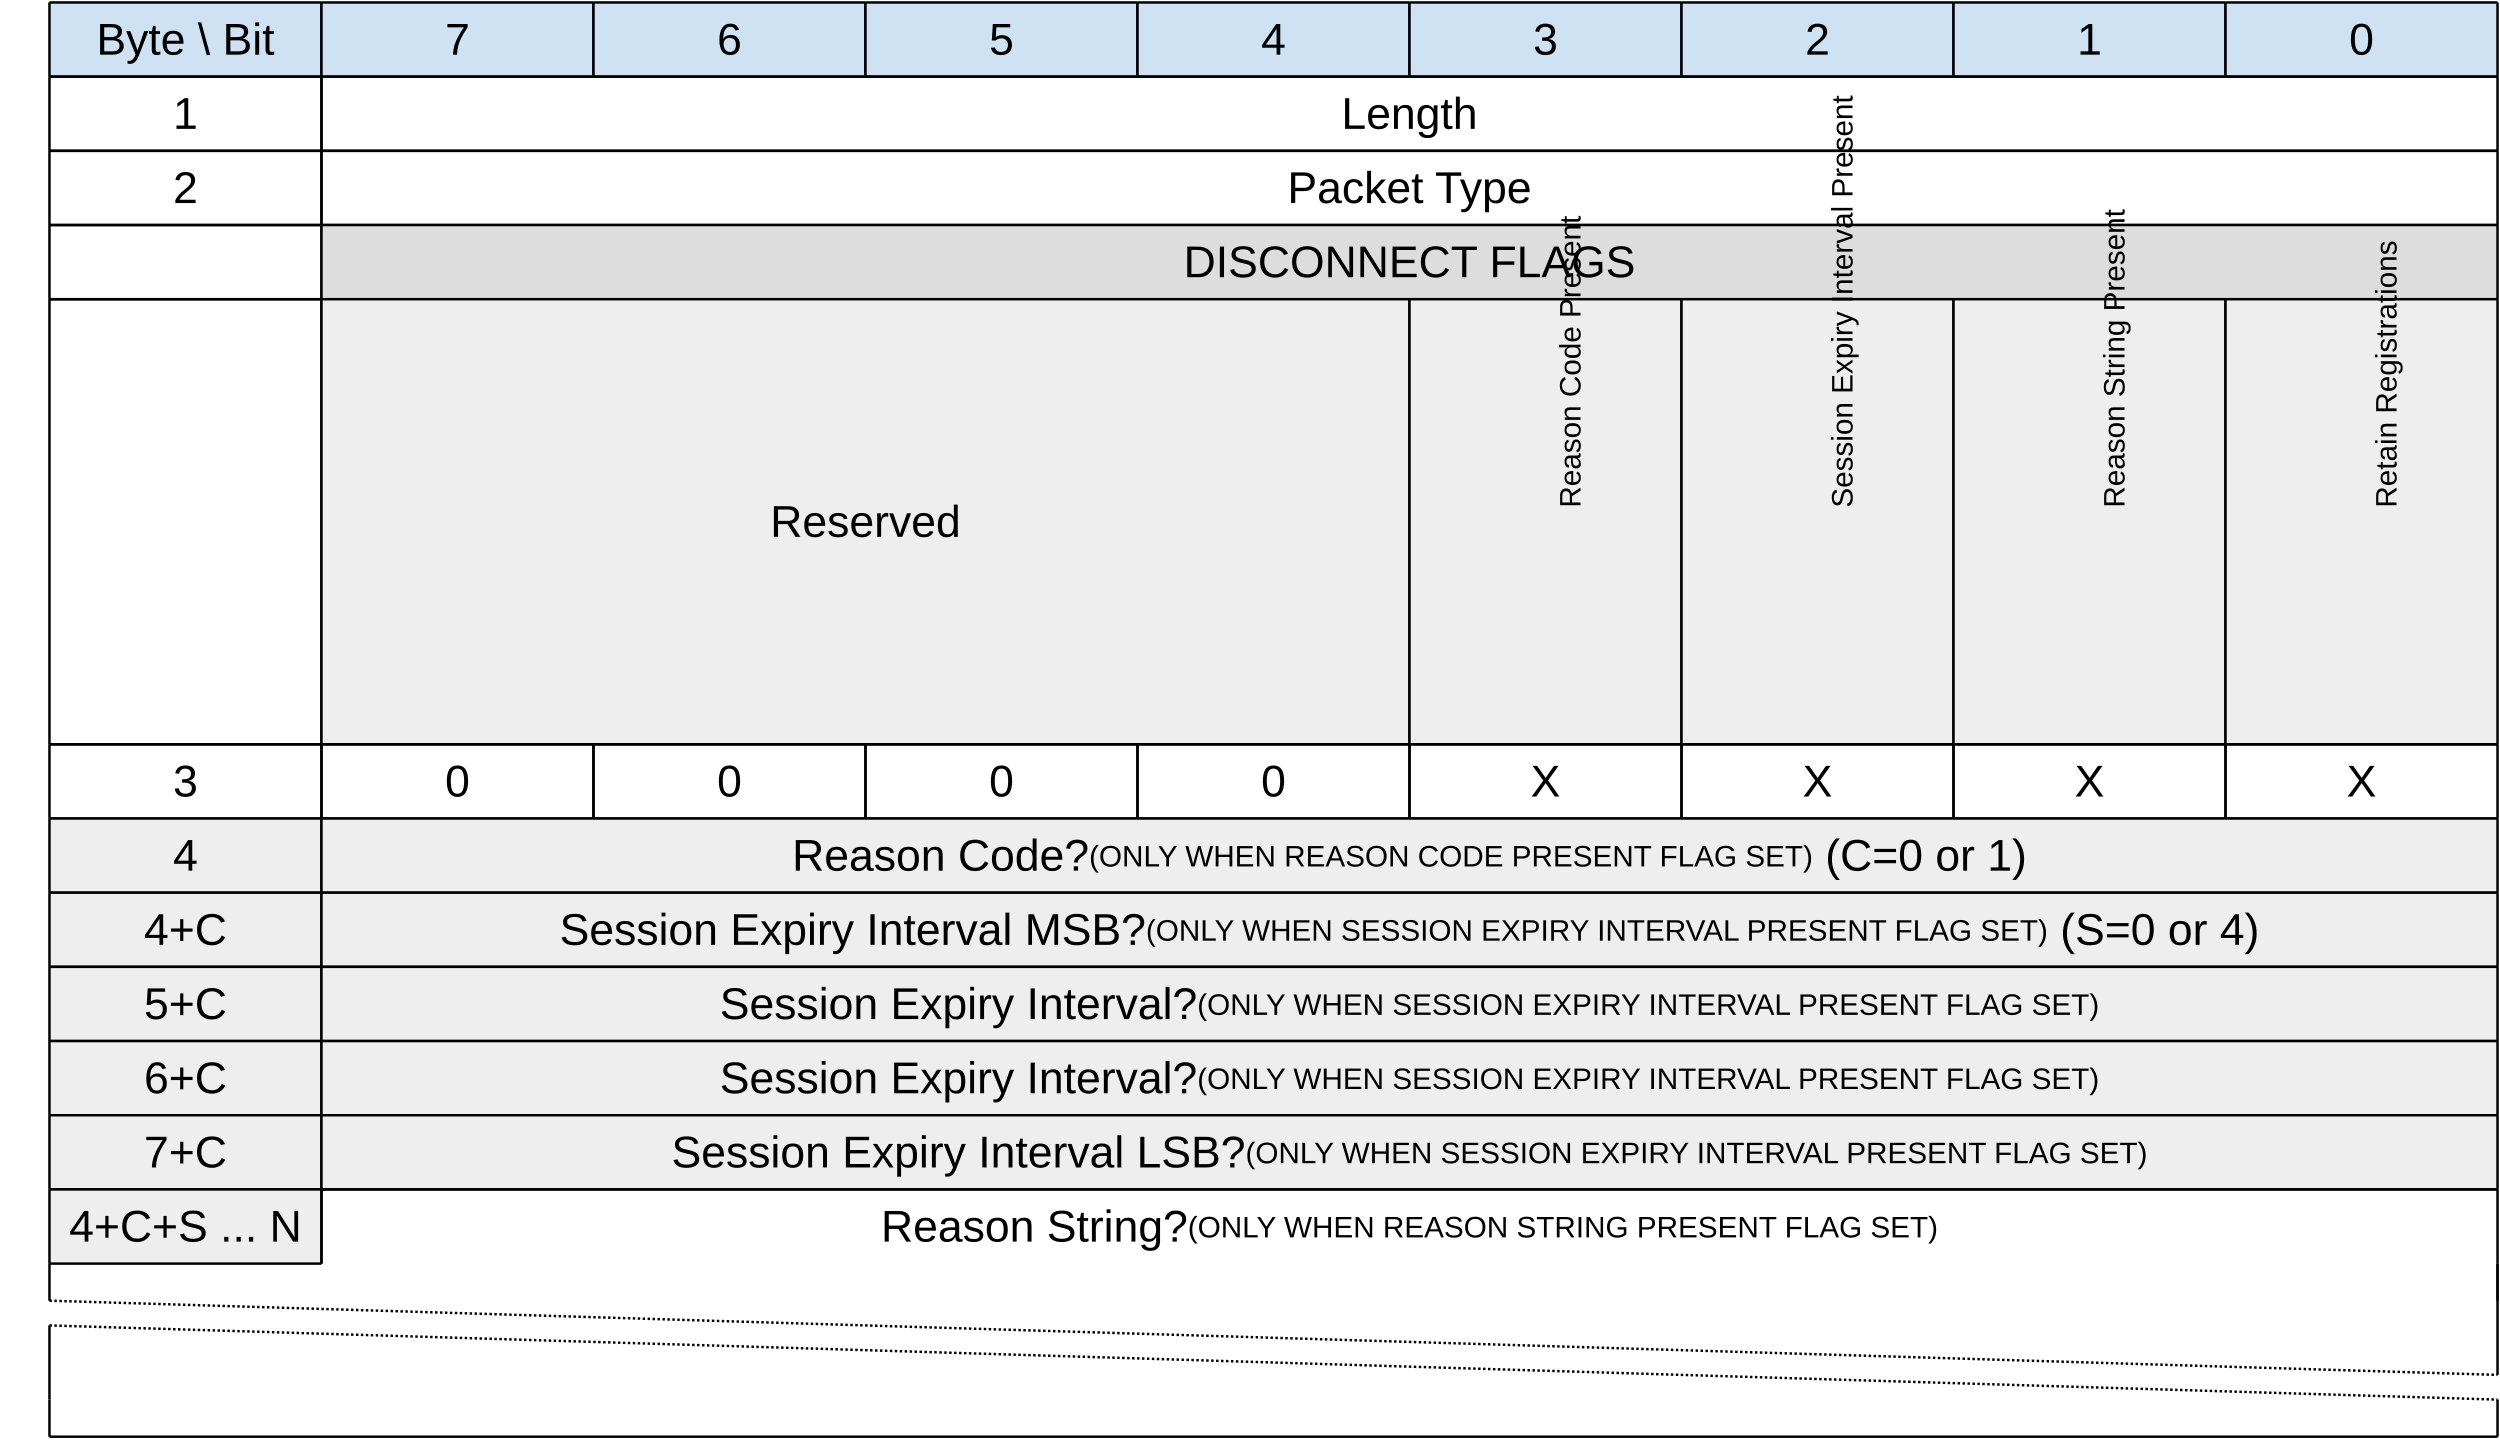
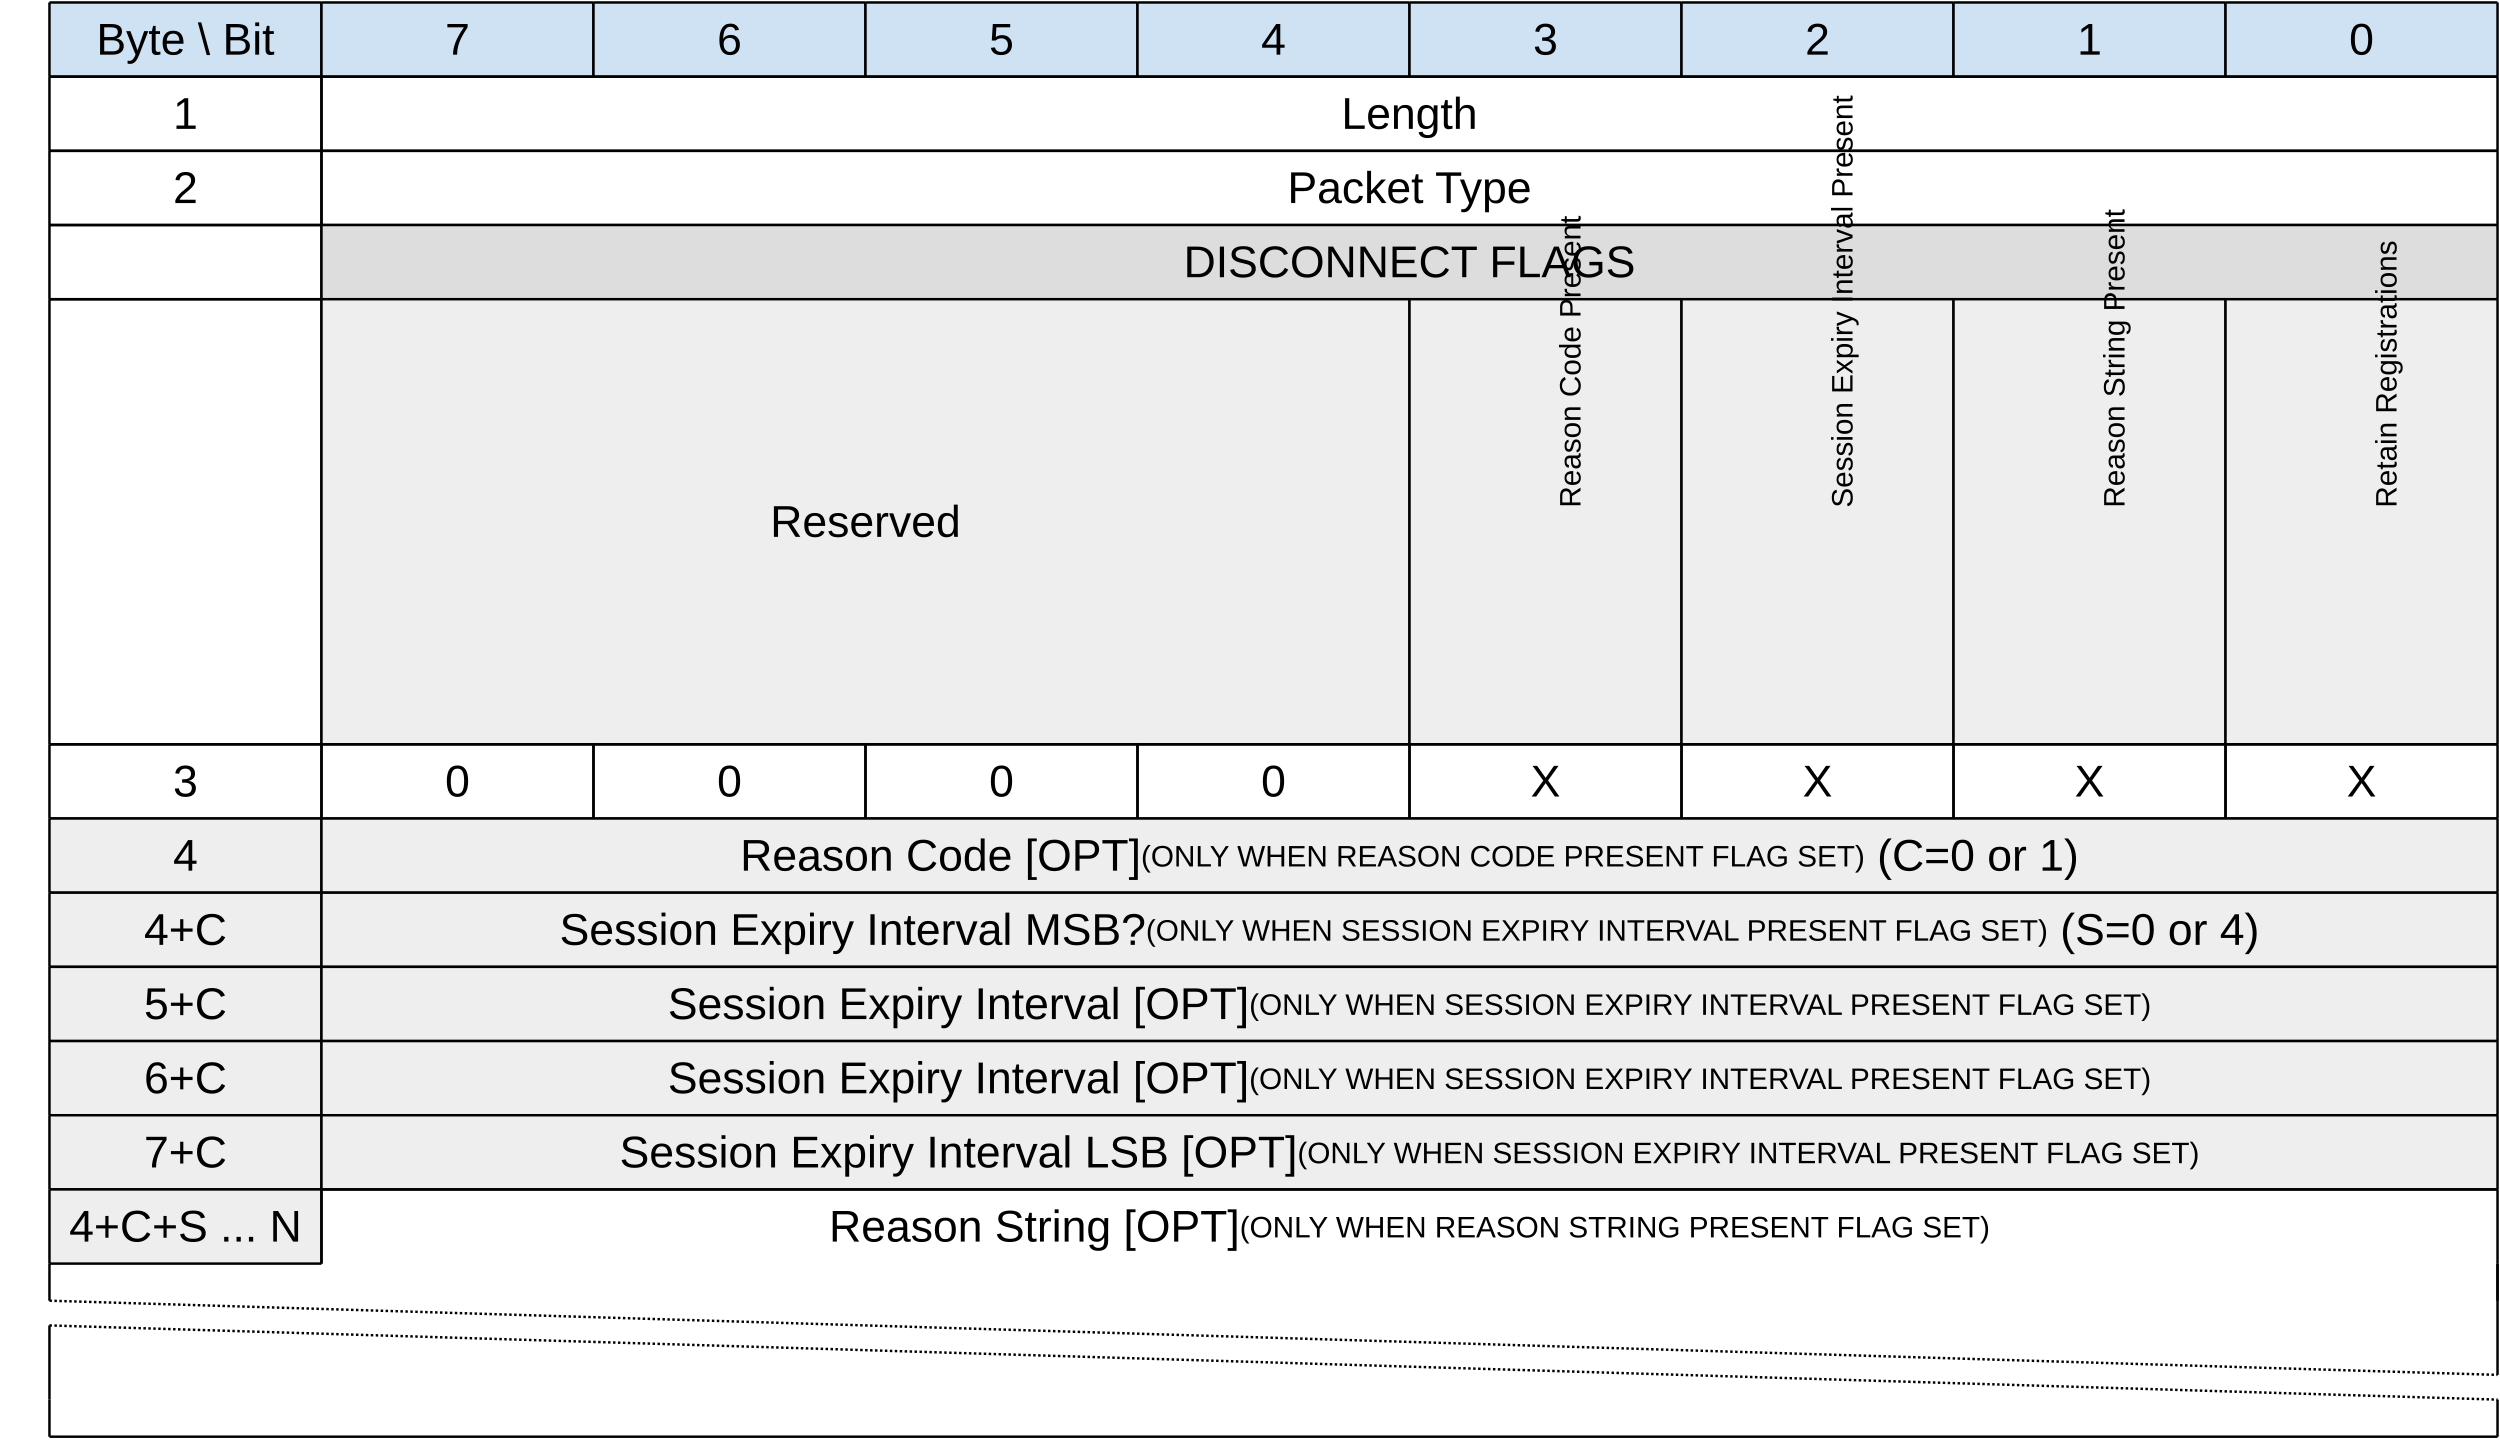
<svg xmlns="http://www.w3.org/2000/svg" version="1.0" width="1011" height="582" viewBox="0 0 1011 582">
  <rect x="20" y="1" height="30" width="110" fill="#cfe2f3" />
  <line x1="20" y1="1" x2="130" y2="1" stroke="#000000" stroke-width="1" />
  <line x1="20" y1="31" x2="130" y2="31" stroke="#000000" stroke-width="1" />
  <line x1="130" y1="1" x2="130" y2="31" stroke="#000000" stroke-width="1" />
  <line x1="20" y1="1" x2="20" y2="31" stroke="#000000" stroke-width="1" />
  <text font-size="18" font-family="Arial" x="75" y="17" text-anchor="middle" dominant-baseline="middle">Byte \ Bit</text>
  <rect x="130" y="1" height="30" width="110" fill="#cfe2f3" />
  <line x1="130" y1="1" x2="240" y2="1" stroke="#000000" stroke-width="1" />
  <line x1="130" y1="31" x2="240" y2="31" stroke="#000000" stroke-width="1" />
  <line x1="240" y1="1" x2="240" y2="31" stroke="#000000" stroke-width="1" />
  <line x1="130" y1="1" x2="130" y2="31" stroke="#000000" stroke-width="1" />
  <text font-size="18" font-family="Arial" x="185" y="17" text-anchor="middle" dominant-baseline="middle">7</text>
  <rect x="240" y="1" height="30" width="110" fill="#cfe2f3" />
  <line x1="240" y1="1" x2="350" y2="1" stroke="#000000" stroke-width="1" />
  <line x1="240" y1="31" x2="350" y2="31" stroke="#000000" stroke-width="1" />
  <line x1="350" y1="1" x2="350" y2="31" stroke="#000000" stroke-width="1" />
  <line x1="240" y1="1" x2="240" y2="31" stroke="#000000" stroke-width="1" />
  <text font-size="18" font-family="Arial" x="295" y="17" text-anchor="middle" dominant-baseline="middle">6</text>
  <rect x="350" y="1" height="30" width="110" fill="#cfe2f3" />
  <line x1="350" y1="1" x2="460" y2="1" stroke="#000000" stroke-width="1" />
  <line x1="350" y1="31" x2="460" y2="31" stroke="#000000" stroke-width="1" />
  <line x1="460" y1="1" x2="460" y2="31" stroke="#000000" stroke-width="1" />
  <line x1="350" y1="1" x2="350" y2="31" stroke="#000000" stroke-width="1" />
  <text font-size="18" font-family="Arial" x="405" y="17" text-anchor="middle" dominant-baseline="middle">5</text>
  <rect x="460" y="1" height="30" width="110" fill="#cfe2f3" />
  <line x1="460" y1="1" x2="570" y2="1" stroke="#000000" stroke-width="1" />
  <line x1="460" y1="31" x2="570" y2="31" stroke="#000000" stroke-width="1" />
  <line x1="570" y1="1" x2="570" y2="31" stroke="#000000" stroke-width="1" />
  <line x1="460" y1="1" x2="460" y2="31" stroke="#000000" stroke-width="1" />
  <text font-size="18" font-family="Arial" x="515" y="17" text-anchor="middle" dominant-baseline="middle">4</text>
  <rect x="570" y="1" height="30" width="110" fill="#cfe2f3" />
  <line x1="570" y1="1" x2="680" y2="1" stroke="#000000" stroke-width="1" />
  <line x1="570" y1="31" x2="680" y2="31" stroke="#000000" stroke-width="1" />
  <line x1="680" y1="1" x2="680" y2="31" stroke="#000000" stroke-width="1" />
  <line x1="570" y1="1" x2="570" y2="31" stroke="#000000" stroke-width="1" />
  <text font-size="18" font-family="Arial" x="625" y="17" text-anchor="middle" dominant-baseline="middle">3</text>
  <rect x="680" y="1" height="30" width="110" fill="#cfe2f3" />
  <line x1="680" y1="1" x2="790" y2="1" stroke="#000000" stroke-width="1" />
  <line x1="680" y1="31" x2="790" y2="31" stroke="#000000" stroke-width="1" />
  <line x1="790" y1="1" x2="790" y2="31" stroke="#000000" stroke-width="1" />
  <line x1="680" y1="1" x2="680" y2="31" stroke="#000000" stroke-width="1" />
  <text font-size="18" font-family="Arial" x="735" y="17" text-anchor="middle" dominant-baseline="middle">2</text>
  <rect x="790" y="1" height="30" width="110" fill="#cfe2f3" />
  <line x1="790" y1="1" x2="900" y2="1" stroke="#000000" stroke-width="1" />
  <line x1="790" y1="31" x2="900" y2="31" stroke="#000000" stroke-width="1" />
  <line x1="900" y1="1" x2="900" y2="31" stroke="#000000" stroke-width="1" />
  <line x1="790" y1="1" x2="790" y2="31" stroke="#000000" stroke-width="1" />
  <text font-size="18" font-family="Arial" x="845" y="17" text-anchor="middle" dominant-baseline="middle">1</text>
  <rect x="900" y="1" height="30" width="110" fill="#cfe2f3" />
  <line x1="900" y1="1" x2="1010" y2="1" stroke="#000000" stroke-width="1" />
  <line x1="900" y1="31" x2="1010" y2="31" stroke="#000000" stroke-width="1" />
  <line x1="1010" y1="1" x2="1010" y2="31" stroke="#000000" stroke-width="1" />
  <line x1="900" y1="1" x2="900" y2="31" stroke="#000000" stroke-width="1" />
  <text font-size="18" font-family="Arial" x="955" y="17" text-anchor="middle" dominant-baseline="middle">0</text>
  <text font-size="18" font-family="Arial" x="15" y="16" text-anchor="end"> </text>
  <text font-size="18" font-family="Arial" x="15" y="46" text-anchor="end"> </text>
  <line x1="20" y1="31" x2="130" y2="31" stroke="#000000" stroke-width="1" />
  <line x1="20" y1="61" x2="130" y2="61" stroke="#000000" stroke-width="1" />
  <line x1="130" y1="31" x2="130" y2="61" stroke="#000000" stroke-width="1" />
  <line x1="20" y1="31" x2="20" y2="61" stroke="#000000" stroke-width="1" />
  <text font-size="18" font-family="Arial" x="75" y="47" text-anchor="middle" dominant-baseline="middle">1</text>
  <line x1="130" y1="31" x2="1010" y2="31" stroke="#000000" stroke-width="1" />
  <line x1="130" y1="61" x2="1010" y2="61" stroke="#000000" stroke-width="1" />
  <line x1="1010" y1="31" x2="1010" y2="61" stroke="#000000" stroke-width="1" />
  <line x1="130" y1="31" x2="130" y2="61" stroke="#000000" stroke-width="1" />
  <text font-size="18" font-family="Arial" x="570" y="47" text-anchor="middle" dominant-baseline="middle">Length</text>
  <text font-size="18" font-family="Arial" x="15" y="76" text-anchor="end"> </text>
  <line x1="20" y1="61" x2="130" y2="61" stroke="#000000" stroke-width="1" />
  <line x1="20" y1="91" x2="130" y2="91" stroke="#000000" stroke-width="1" />
  <line x1="130" y1="61" x2="130" y2="91" stroke="#000000" stroke-width="1" />
  <line x1="20" y1="61" x2="20" y2="91" stroke="#000000" stroke-width="1" />
  <text font-size="18" font-family="Arial" x="75" y="77" text-anchor="middle" dominant-baseline="middle">2</text>
  <line x1="130" y1="61" x2="1010" y2="61" stroke="#000000" stroke-width="1" />
  <line x1="130" y1="91" x2="1010" y2="91" stroke="#000000" stroke-width="1" />
  <line x1="1010" y1="61" x2="1010" y2="91" stroke="#000000" stroke-width="1" />
  <line x1="130" y1="61" x2="130" y2="91" stroke="#000000" stroke-width="1" />
  <text font-size="18" font-family="Arial" x="570" y="77" text-anchor="middle" dominant-baseline="middle">Packet Type</text>
  <text font-size="18" font-family="Arial" x="15" y="106" text-anchor="end"> </text>
  <line x1="20" y1="91" x2="130" y2="91" stroke="#000000" stroke-width="1" />
  <line x1="20" y1="121" x2="130" y2="121" stroke="#000000" stroke-width="1" />
  <line x1="130" y1="91" x2="130" y2="121" stroke="#000000" stroke-width="1" />
  <line x1="20" y1="91" x2="20" y2="121" stroke="#000000" stroke-width="1" />
  <rect x="130" y="91" height="30" width="880" fill="#dddddd" />
  <line x1="130" y1="91" x2="1010" y2="91" stroke="#000000" stroke-width="1" />
  <line x1="130" y1="121" x2="1010" y2="121" stroke="#000000" stroke-width="1" />
  <line x1="1010" y1="91" x2="1010" y2="121" stroke="#000000" stroke-width="1" />
  <line x1="130" y1="91" x2="130" y2="121" stroke="#000000" stroke-width="1" />
  <text font-size="18" font-family="Arial" x="570" y="107" text-anchor="middle" dominant-baseline="middle">DISCONNECT FLAGS</text>
  <text font-size="18" font-family="Arial" x="15" y="136" text-anchor="end"> </text>
  <line x1="20" y1="121" x2="130" y2="121" stroke="#000000" stroke-width="1" />
  <line x1="20" y1="301" x2="130" y2="301" stroke="#000000" stroke-width="1" />
  <line x1="130" y1="121" x2="130" y2="301" stroke="#000000" stroke-width="1" />
  <line x1="20" y1="121" x2="20" y2="301" stroke="#000000" stroke-width="1" />
  <rect x="130" y="121" height="180" width="440" fill="#eeeeee" />
  <line x1="130" y1="121" x2="570" y2="121" stroke="#000000" stroke-width="1" />
  <line x1="130" y1="301" x2="570" y2="301" stroke="#000000" stroke-width="1" />
  <line x1="570" y1="121" x2="570" y2="301" stroke="#000000" stroke-width="1" />
  <line x1="130" y1="121" x2="130" y2="301" stroke="#000000" stroke-width="1" />
  <text font-size="18" font-family="Arial" x="350" y="212" text-anchor="middle" dominant-baseline="middle">Reserved</text>
  <rect x="570" y="121" height="180" width="110" fill="#eeeeee" />
  <line x1="570" y1="121" x2="680" y2="121" stroke="#000000" stroke-width="1" />
  <line x1="570" y1="301" x2="680" y2="301" stroke="#000000" stroke-width="1" />
  <line x1="680" y1="121" x2="680" y2="301" stroke="#000000" stroke-width="1" />
  <line x1="570" y1="121" x2="570" y2="301" stroke="#000000" stroke-width="1" />
  <text text-anchor="middle" font-size="12" writing-mode="vertical-lr" font-family="Arial" x="625" y="212" dominant-baseline="middle">Reason Code Present</text>
  <rect x="680" y="121" height="180" width="110" fill="#eeeeee" />
  <line x1="680" y1="121" x2="790" y2="121" stroke="#000000" stroke-width="1" />
  <line x1="680" y1="301" x2="790" y2="301" stroke="#000000" stroke-width="1" />
  <line x1="790" y1="121" x2="790" y2="301" stroke="#000000" stroke-width="1" />
  <line x1="680" y1="121" x2="680" y2="301" stroke="#000000" stroke-width="1" />
  <text text-anchor="middle" font-size="12" writing-mode="vertical-lr" font-family="Arial" x="735" y="212" dominant-baseline="middle">Session Expiry Interval Present</text>
  <rect x="790" y="121" height="180" width="110" fill="#eeeeee" />
  <line x1="790" y1="121" x2="900" y2="121" stroke="#000000" stroke-width="1" />
  <line x1="790" y1="301" x2="900" y2="301" stroke="#000000" stroke-width="1" />
  <line x1="900" y1="121" x2="900" y2="301" stroke="#000000" stroke-width="1" />
  <line x1="790" y1="121" x2="790" y2="301" stroke="#000000" stroke-width="1" />
  <text text-anchor="middle" font-size="12" writing-mode="vertical-lr" font-family="Arial" x="845" y="212" dominant-baseline="middle">Reason String Present</text>
  <rect x="900" y="121" height="180" width="110" fill="#eeeeee" />
  <line x1="900" y1="121" x2="1010" y2="121" stroke="#000000" stroke-width="1" />
  <line x1="900" y1="301" x2="1010" y2="301" stroke="#000000" stroke-width="1" />
  <line x1="1010" y1="121" x2="1010" y2="301" stroke="#000000" stroke-width="1" />
  <line x1="900" y1="121" x2="900" y2="301" stroke="#000000" stroke-width="1" />
  <text text-anchor="middle" font-size="12" writing-mode="vertical-lr" font-family="Arial" x="955" y="212" dominant-baseline="middle">Retain Registrations</text>
  <line x1="20" y1="301" x2="130" y2="301" stroke="#000000" stroke-width="1" />
  <line x1="20" y1="331" x2="130" y2="331" stroke="#000000" stroke-width="1" />
  <line x1="130" y1="301" x2="130" y2="331" stroke="#000000" stroke-width="1" />
  <line x1="20" y1="301" x2="20" y2="331" stroke="#000000" stroke-width="1" />
  <text font-size="18" font-family="Arial" x="75" y="317" text-anchor="middle" dominant-baseline="middle">3</text>
  <line x1="130" y1="301" x2="240" y2="301" stroke="#000000" stroke-width="1" />
  <line x1="130" y1="331" x2="240" y2="331" stroke="#000000" stroke-width="1" />
  <line x1="240" y1="301" x2="240" y2="331" stroke="#000000" stroke-width="1" />
  <line x1="130" y1="301" x2="130" y2="331" stroke="#000000" stroke-width="1" />
  <text font-size="18" font-family="Arial" x="185" y="317" text-anchor="middle" dominant-baseline="middle">0</text>
  <line x1="240" y1="301" x2="350" y2="301" stroke="#000000" stroke-width="1" />
  <line x1="240" y1="331" x2="350" y2="331" stroke="#000000" stroke-width="1" />
  <line x1="350" y1="301" x2="350" y2="331" stroke="#000000" stroke-width="1" />
  <line x1="240" y1="301" x2="240" y2="331" stroke="#000000" stroke-width="1" />
  <text font-size="18" font-family="Arial" x="295" y="317" text-anchor="middle" dominant-baseline="middle">0</text>
  <line x1="350" y1="301" x2="460" y2="301" stroke="#000000" stroke-width="1" />
  <line x1="350" y1="331" x2="460" y2="331" stroke="#000000" stroke-width="1" />
  <line x1="460" y1="301" x2="460" y2="331" stroke="#000000" stroke-width="1" />
  <line x1="350" y1="301" x2="350" y2="331" stroke="#000000" stroke-width="1" />
  <text font-size="18" font-family="Arial" x="405" y="317" text-anchor="middle" dominant-baseline="middle">0</text>
  <line x1="460" y1="301" x2="570" y2="301" stroke="#000000" stroke-width="1" />
  <line x1="460" y1="331" x2="570" y2="331" stroke="#000000" stroke-width="1" />
  <line x1="570" y1="301" x2="570" y2="331" stroke="#000000" stroke-width="1" />
  <line x1="460" y1="301" x2="460" y2="331" stroke="#000000" stroke-width="1" />
  <text font-size="18" font-family="Arial" x="515" y="317" text-anchor="middle" dominant-baseline="middle">0</text>
  <line x1="570" y1="301" x2="680" y2="301" stroke="#000000" stroke-width="1" />
  <line x1="570" y1="331" x2="680" y2="331" stroke="#000000" stroke-width="1" />
  <line x1="680" y1="301" x2="680" y2="331" stroke="#000000" stroke-width="1" />
  <line x1="570" y1="301" x2="570" y2="331" stroke="#000000" stroke-width="1" />
  <text font-size="18" font-family="Arial" x="625" y="317" text-anchor="middle" dominant-baseline="middle">X</text>
  <line x1="680" y1="301" x2="790" y2="301" stroke="#000000" stroke-width="1" />
  <line x1="680" y1="331" x2="790" y2="331" stroke="#000000" stroke-width="1" />
  <line x1="790" y1="301" x2="790" y2="331" stroke="#000000" stroke-width="1" />
  <line x1="680" y1="301" x2="680" y2="331" stroke="#000000" stroke-width="1" />
  <text font-size="18" font-family="Arial" x="735" y="317" text-anchor="middle" dominant-baseline="middle">X</text>
  <line x1="790" y1="301" x2="900" y2="301" stroke="#000000" stroke-width="1" />
  <line x1="790" y1="331" x2="900" y2="331" stroke="#000000" stroke-width="1" />
  <line x1="900" y1="301" x2="900" y2="331" stroke="#000000" stroke-width="1" />
  <line x1="790" y1="301" x2="790" y2="331" stroke="#000000" stroke-width="1" />
  <text font-size="18" font-family="Arial" x="845" y="317" text-anchor="middle" dominant-baseline="middle">X</text>
  <line x1="900" y1="301" x2="1010" y2="301" stroke="#000000" stroke-width="1" />
  <line x1="900" y1="331" x2="1010" y2="331" stroke="#000000" stroke-width="1" />
  <line x1="1010" y1="301" x2="1010" y2="331" stroke="#000000" stroke-width="1" />
  <line x1="900" y1="301" x2="900" y2="331" stroke="#000000" stroke-width="1" />
  <text font-size="18" font-family="Arial" x="955" y="317" text-anchor="middle" dominant-baseline="middle">X</text>
  <text font-size="18" font-family="Arial" x="15" y="346" text-anchor="end"> </text>
  <rect x="20" y="331" height="30" width="110" fill="#eeeeee" />
  <line x1="20" y1="331" x2="130" y2="331" stroke="#000000" stroke-width="1" />
  <line x1="20" y1="361" x2="130" y2="361" stroke="#000000" stroke-width="1" />
  <line x1="130" y1="331" x2="130" y2="361" stroke="#000000" stroke-width="1" />
  <line x1="20" y1="331" x2="20" y2="361" stroke="#000000" stroke-width="1" />
  <text font-size="18" font-family="Arial" x="75" y="347" text-anchor="middle" dominant-baseline="middle">4</text>
  <rect x="130" y="331" height="30" width="880" fill="#eeeeee" />
  <line x1="130" y1="331" x2="1010" y2="331" stroke="#000000" stroke-width="1" />
  <line x1="130" y1="361" x2="1010" y2="361" stroke="#000000" stroke-width="1" />
  <line x1="1010" y1="331" x2="1010" y2="361" stroke="#000000" stroke-width="1" />
  <line x1="130" y1="331" x2="130" y2="361" stroke="#000000" stroke-width="1" />
-   <text font-size="18" font-family="Arial" x="570" y="347" text-anchor="middle" dominant-baseline="middle">Reason Code?<tspan font-size="12" font-family="Arial" dominant-baseline="middle"> (ONLY WHEN REASON CODE PRESENT FLAG SET)</tspan> (C=0 or 1)</text>
+   <text font-size="18" font-family="Arial" x="570" y="347" text-anchor="middle" dominant-baseline="middle">Reason Code [OPT]<tspan font-size="12" font-family="Arial" dominant-baseline="middle"> (ONLY WHEN REASON CODE PRESENT FLAG SET)</tspan> (C=0 or 1)</text>
  <text font-size="18" font-family="Arial" x="15" y="376" text-anchor="end"> </text>
  <rect x="20" y="361" height="30" width="110" fill="#eeeeee" />
  <line x1="20" y1="361" x2="130" y2="361" stroke="#000000" stroke-width="1" />
  <line x1="20" y1="391" x2="130" y2="391" stroke="#000000" stroke-width="1" />
  <line x1="130" y1="361" x2="130" y2="391" stroke="#000000" stroke-width="1" />
  <line x1="20" y1="361" x2="20" y2="391" stroke="#000000" stroke-width="1" />
  <text font-size="18" font-family="Arial" x="75" y="377" text-anchor="middle" dominant-baseline="middle">4+C</text>
  <rect x="130" y="361" height="30" width="880" fill="#eeeeee" />
  <line x1="130" y1="361" x2="1010" y2="361" stroke="#000000" stroke-width="1" />
  <line x1="130" y1="391" x2="1010" y2="391" stroke="#000000" stroke-width="1" />
  <line x1="1010" y1="361" x2="1010" y2="391" stroke="#000000" stroke-width="1" />
  <line x1="130" y1="361" x2="130" y2="391" stroke="#000000" stroke-width="1" />
  <text font-size="18" font-family="Arial" x="570" y="377" text-anchor="middle" dominant-baseline="middle">Session Expiry Interval MSB?<tspan font-size="12" font-family="Arial" dominant-baseline="middle"> (ONLY WHEN SESSION EXPIRY INTERVAL PRESENT FLAG SET)</tspan> (S=0 or 4)</text>
  <text font-size="18" font-family="Arial" x="15" y="406" text-anchor="end"> </text>
  <rect x="20" y="391" height="30" width="110" fill="#eeeeee" />
  <line x1="20" y1="391" x2="130" y2="391" stroke="#000000" stroke-width="1" />
  <line x1="20" y1="421" x2="130" y2="421" stroke="#000000" stroke-width="1" />
  <line x1="130" y1="391" x2="130" y2="421" stroke="#000000" stroke-width="1" />
  <line x1="20" y1="391" x2="20" y2="421" stroke="#000000" stroke-width="1" />
  <text font-size="18" font-family="Arial" x="75" y="407" text-anchor="middle" dominant-baseline="middle">5+C</text>
  <rect x="130" y="391" height="30" width="880" fill="#eeeeee" />
  <line x1="130" y1="391" x2="1010" y2="391" stroke="#000000" stroke-width="1" />
  <line x1="130" y1="421" x2="1010" y2="421" stroke="#000000" stroke-width="1" />
  <line x1="1010" y1="391" x2="1010" y2="421" stroke="#000000" stroke-width="1" />
  <line x1="130" y1="391" x2="130" y2="421" stroke="#000000" stroke-width="1" />
-   <text font-size="18" font-family="Arial" x="570" y="407" text-anchor="middle" dominant-baseline="middle">Session Expiry Interval?<tspan font-size="12" font-family="Arial" dominant-baseline="middle"> (ONLY WHEN SESSION EXPIRY INTERVAL PRESENT FLAG SET)</tspan>
+   <text font-size="18" font-family="Arial" x="570" y="407" text-anchor="middle" dominant-baseline="middle">Session Expiry Interval [OPT]<tspan font-size="12" font-family="Arial" dominant-baseline="middle"> (ONLY WHEN SESSION EXPIRY INTERVAL PRESENT FLAG SET)</tspan>
  </text>
  <text font-size="18" font-family="Arial" x="15" y="436" text-anchor="end"> </text>
  <rect x="20" y="421" height="30" width="110" fill="#eeeeee" />
  <line x1="20" y1="421" x2="130" y2="421" stroke="#000000" stroke-width="1" />
  <line x1="20" y1="451" x2="130" y2="451" stroke="#000000" stroke-width="1" />
  <line x1="130" y1="421" x2="130" y2="451" stroke="#000000" stroke-width="1" />
  <line x1="20" y1="421" x2="20" y2="451" stroke="#000000" stroke-width="1" />
  <text font-size="18" font-family="Arial" x="75" y="437" text-anchor="middle" dominant-baseline="middle">6+C</text>
  <rect x="130" y="421" height="30" width="880" fill="#eeeeee" />
  <line x1="130" y1="421" x2="1010" y2="421" stroke="#000000" stroke-width="1" />
  <line x1="130" y1="451" x2="1010" y2="451" stroke="#000000" stroke-width="1" />
  <line x1="1010" y1="421" x2="1010" y2="451" stroke="#000000" stroke-width="1" />
  <line x1="130" y1="421" x2="130" y2="451" stroke="#000000" stroke-width="1" />
-   <text font-size="18" font-family="Arial" x="570" y="437" text-anchor="middle" dominant-baseline="middle">Session Expiry Interval?<tspan font-size="12" font-family="Arial" dominant-baseline="middle"> (ONLY WHEN SESSION EXPIRY INTERVAL PRESENT FLAG SET)</tspan>
+   <text font-size="18" font-family="Arial" x="570" y="437" text-anchor="middle" dominant-baseline="middle">Session Expiry Interval [OPT]<tspan font-size="12" font-family="Arial" dominant-baseline="middle"> (ONLY WHEN SESSION EXPIRY INTERVAL PRESENT FLAG SET)</tspan>
  </text>
  <text font-size="18" font-family="Arial" x="15" y="466" text-anchor="end"> </text>
  <rect x="20" y="451" height="30" width="110" fill="#eeeeee" />
  <line x1="20" y1="451" x2="130" y2="451" stroke="#000000" stroke-width="1" />
  <line x1="20" y1="481" x2="130" y2="481" stroke="#000000" stroke-width="1" />
  <line x1="130" y1="451" x2="130" y2="481" stroke="#000000" stroke-width="1" />
  <line x1="20" y1="451" x2="20" y2="481" stroke="#000000" stroke-width="1" />
  <text font-size="18" font-family="Arial" x="75" y="467" text-anchor="middle" dominant-baseline="middle">7+C</text>
  <rect x="130" y="451" height="30" width="880" fill="#eeeeee" />
  <line x1="130" y1="451" x2="1010" y2="451" stroke="#000000" stroke-width="1" />
  <line x1="130" y1="481" x2="1010" y2="481" stroke="#000000" stroke-width="1" />
  <line x1="1010" y1="451" x2="1010" y2="481" stroke="#000000" stroke-width="1" />
  <line x1="130" y1="451" x2="130" y2="481" stroke="#000000" stroke-width="1" />
-   <text font-size="18" font-family="Arial" x="570" y="467" text-anchor="middle" dominant-baseline="middle">Session Expiry Interval LSB?<tspan font-size="12" font-family="Arial" dominant-baseline="middle"> (ONLY WHEN SESSION EXPIRY INTERVAL PRESENT FLAG SET)</tspan>
+   <text font-size="18" font-family="Arial" x="570" y="467" text-anchor="middle" dominant-baseline="middle">Session Expiry Interval LSB [OPT]<tspan font-size="12" font-family="Arial" dominant-baseline="middle"> (ONLY WHEN SESSION EXPIRY INTERVAL PRESENT FLAG SET)</tspan>
  </text>
  <text font-size="18" font-family="Arial" x="15" y="496" text-anchor="end"> </text>
  <rect x="20" y="481" height="30" width="110" fill="#eeeeee" />
  <line x1="20" y1="481" x2="130" y2="481" stroke="#000000" stroke-width="1" />
  <line x1="20" y1="511" x2="130" y2="511" stroke="#000000" stroke-width="1" />
  <line x1="130" y1="481" x2="130" y2="511" stroke="#000000" stroke-width="1" />
  <line x1="20" y1="481" x2="20" y2="511" stroke="#000000" stroke-width="1" />
  <text font-size="18" font-family="Arial" x="75" y="497" text-anchor="middle" dominant-baseline="middle">4+C+S ... N</text>
  <line x1="130" y1="481" x2="1010" y2="481" stroke="#000000" stroke-width="1" />
  <line x1="1010" y1="481" x2="1010" y2="511" stroke="#000000" stroke-width="1" />
  <line x1="130" y1="481" x2="130" y2="511" stroke="#000000" stroke-width="1" />
-   <text font-size="18" font-family="Arial" x="570" y="497" text-anchor="middle" dominant-baseline="middle">Reason String?<tspan font-size="12" font-family="Arial" dominant-baseline="middle"> (ONLY WHEN REASON STRING PRESENT FLAG SET)</tspan>
+   <text font-size="18" font-family="Arial" x="570" y="497" text-anchor="middle" dominant-baseline="middle">Reason String [OPT]<tspan font-size="12" font-family="Arial" dominant-baseline="middle"> (ONLY WHEN REASON STRING PRESENT FLAG SET)</tspan>
  </text>
  <text font-size="18" font-family="Arial" x="15" y="526" text-anchor="end"> </text>
  <line x1="20" y1="511" x2="20" y2="526" stroke="#000000" stroke-width="1" />
  <line x1="1010" y1="511" x2="1010" y2="526" stroke="#000000" stroke-width="1" />
  <line stroke-dasharray="1,1" x1="20" y1="526" x2="1010" y2="556" stroke="#000000" stroke-width="1" />
  <line x1="1010" y1="511" x2="1010" y2="556" stroke="#000000" stroke-width="1" />
  <line stroke-dasharray="1,1" x1="20" y1="536" x2="1010" y2="566" stroke="#000000" stroke-width="1" />
  <line x1="20" y1="536" x2="20" y2="566" stroke="#000000" stroke-width="1" />
  <line x1="20" y1="566" x2="20" y2="581" stroke="#000000" stroke-width="1" />
  <line x1="1010" y1="566" x2="1010" y2="581" stroke="#000000" stroke-width="1" />
  <text font-size="18" font-family="Arial" x="15" y="596" text-anchor="end"> </text>
  <line x1="20" y1="581" x2="1010" y2="581" stroke="#000000" stroke-width="1" />
</svg>
